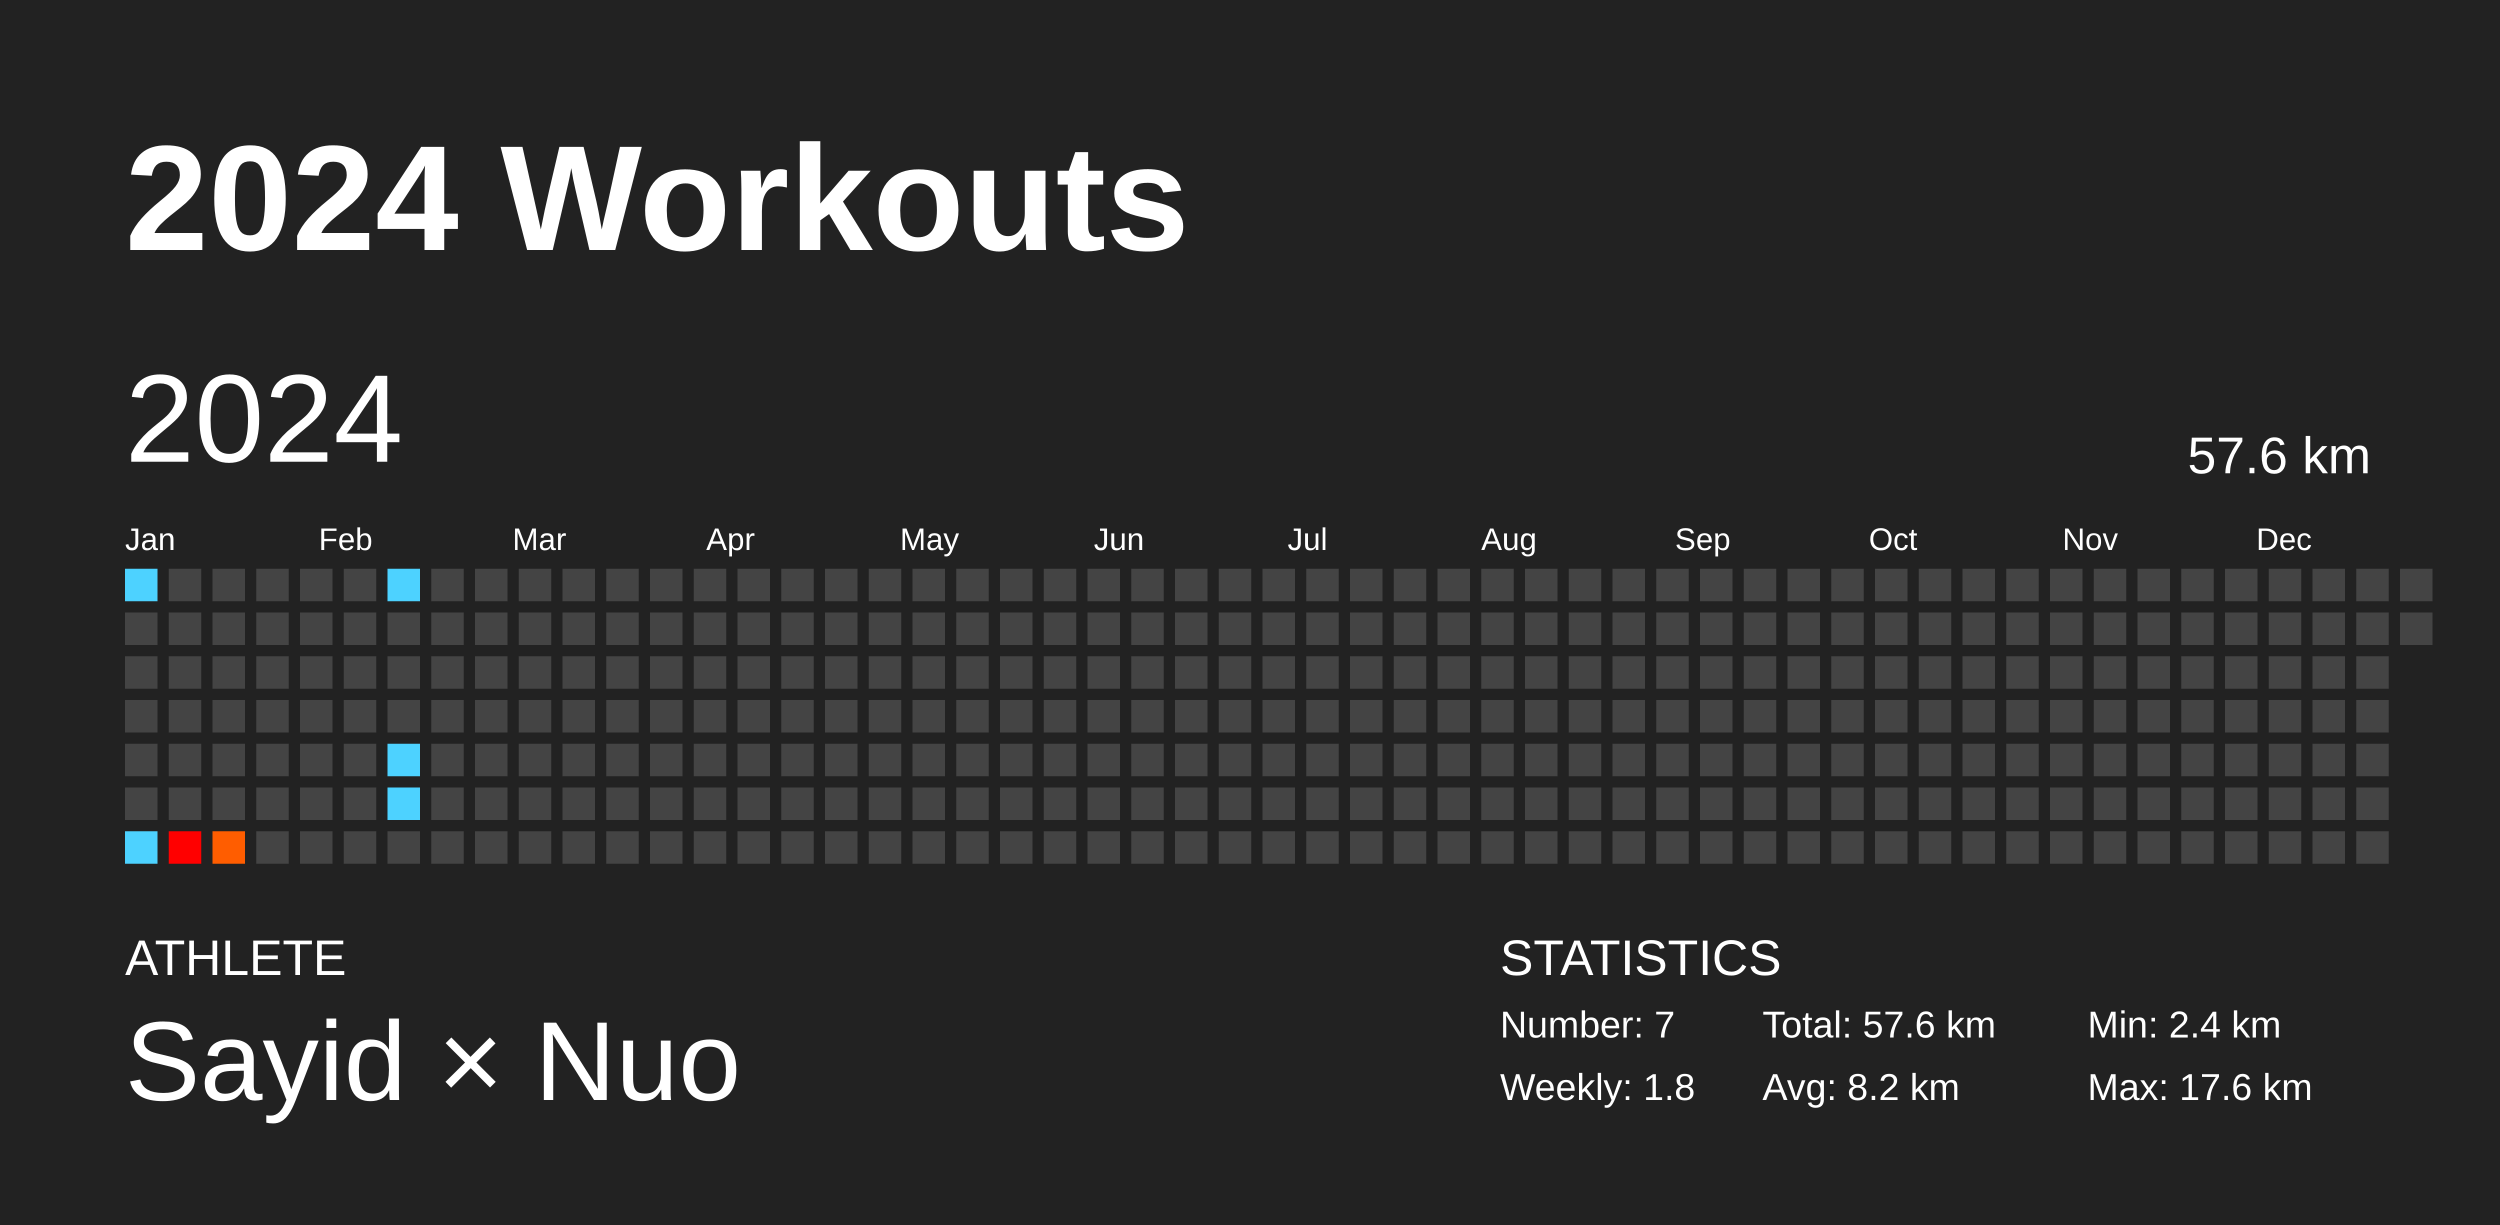
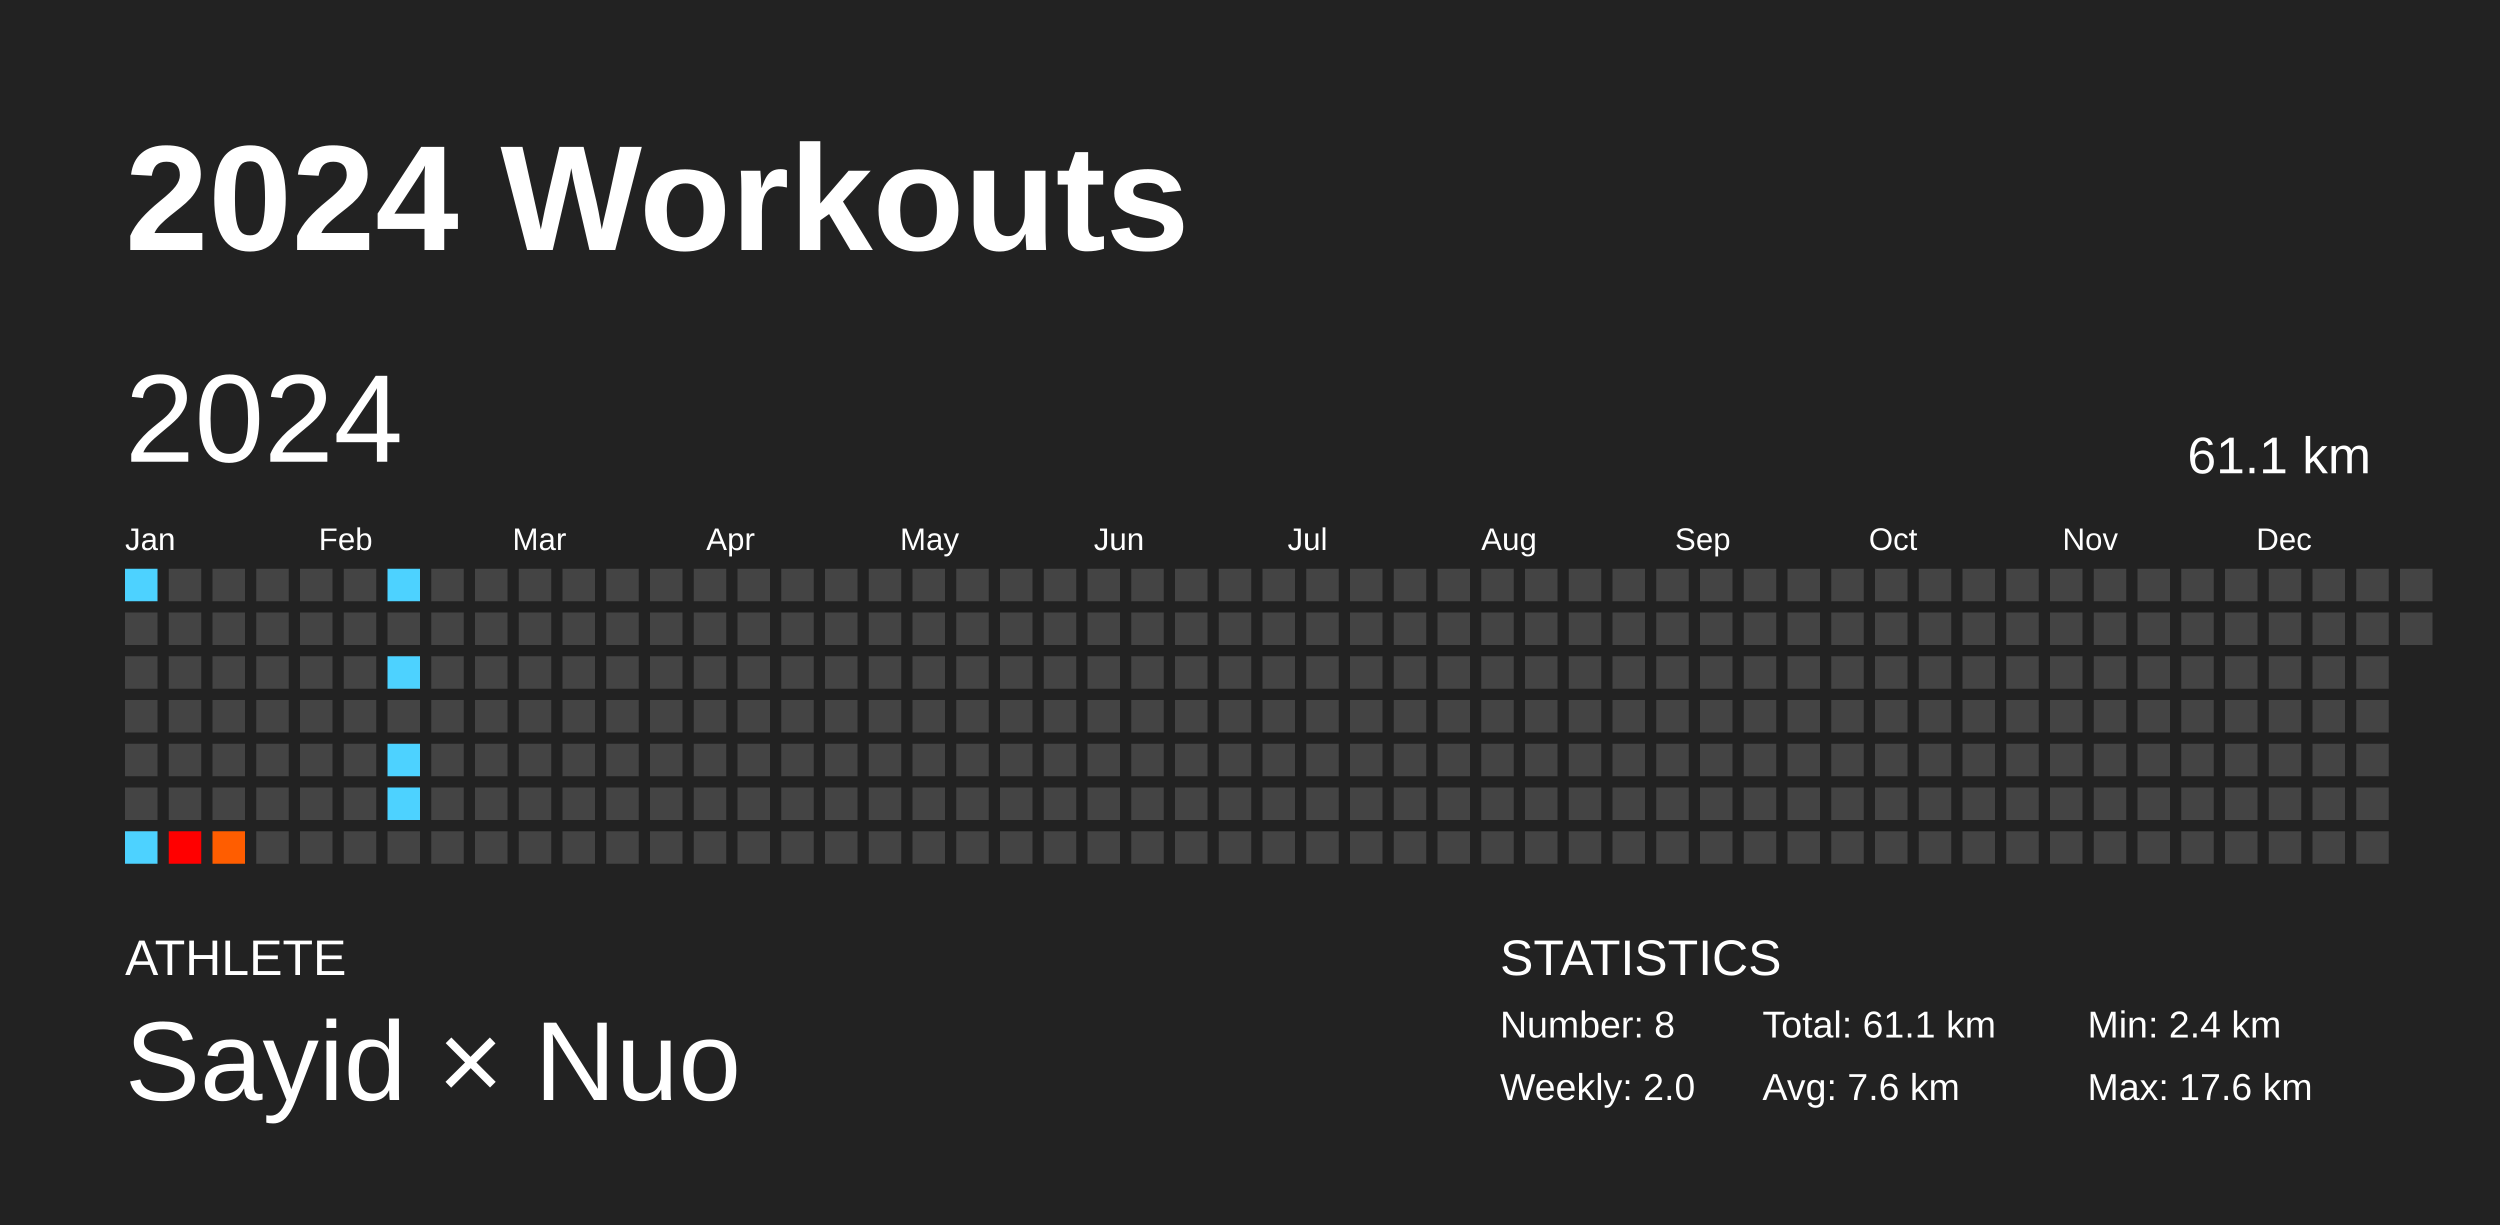
<svg xmlns="http://www.w3.org/2000/svg" baseProfile="full" height="98mm" version="1.1" viewBox="0,0,200,98" width="200mm">
  <defs />
  <rect fill="#222222" height="98" width="200" x="0" y="0" />
  <text fill="#FFFFFF" style="font-size:12px; font-family:Arial; font-weight:bold;" x="10" y="20">2024 Workouts</text>
  <text fill="#FFFFFF" style="font-size:4px; font-family:Arial" x="10" y="78">ATHLETE</text>
  <text fill="#FFFFFF" style="font-size:9px; font-family:Arial" x="10" y="88">Sayid × Nuo</text>
  <text fill="#FFFFFF" style="font-size:4px; font-family:Arial" x="120" y="78">STATISTICS</text>
-   <text fill="#FFFFFF" style="font-size:3px; font-family:Arial" x="120" y="83">Number: 7</text>
-   <text fill="#FFFFFF" style="font-size:3px; font-family:Arial" x="120" y="88">Weekly: 1.8</text>
-   <text fill="#FFFFFF" style="font-size:3px; font-family:Arial" x="141" y="83">Total: 57.6 km</text>
-   <text fill="#FFFFFF" style="font-size:3px; font-family:Arial" x="141" y="88">Avg: 8.2 km</text>
+   <text fill="#FFFFFF" style="font-size:3px; font-family:Arial" x="120" y="83">Number: 8</text>
+   <text fill="#FFFFFF" style="font-size:3px; font-family:Arial" x="120" y="88">Weekly: 2.0</text>
+   <text fill="#FFFFFF" style="font-size:3px; font-family:Arial" x="141" y="83">Total: 61.1 km</text>
+   <text fill="#FFFFFF" style="font-size:3px; font-family:Arial" x="141" y="88">Avg: 7.6 km</text>
  <text fill="#FFFFFF" style="font-size:3px; font-family:Arial" x="167" y="83">Min: 2.4 km</text>
  <text fill="#FFFFFF" style="font-size:3px; font-family:Arial" x="167" y="88">Max: 17.6 km</text>
  <text dominant-baseline="hanging" fill="#FFFFFF" style="font-size:10.0px; font-family:Arial;" x="10" y="30">2024</text>
-   <text dominant-baseline="hanging" fill="#FFFFFF" style="font-size:4.125px; font-family:Arial;" x="175" y="35">57.6 km</text>
+   <text dominant-baseline="hanging" fill="#FFFFFF" style="font-size:4.125px; font-family:Arial;" x="175" y="35">61.1 km</text>
  <text fill="#FFFFFF" style="font-size:2.5px; font-family:Arial" x="10.0" y="44">Jan</text>
  <text fill="#FFFFFF" style="font-size:2.5px; font-family:Arial" x="25.5" y="44">Feb</text>
  <text fill="#FFFFFF" style="font-size:2.5px; font-family:Arial" x="41.0" y="44">Mar</text>
  <text fill="#FFFFFF" style="font-size:2.5px; font-family:Arial" x="56.5" y="44">Apr</text>
  <text fill="#FFFFFF" style="font-size:2.5px; font-family:Arial" x="72.0" y="44">May</text>
  <text fill="#FFFFFF" style="font-size:2.5px; font-family:Arial" x="87.5" y="44">Jun</text>
  <text fill="#FFFFFF" style="font-size:2.5px; font-family:Arial" x="103.0" y="44">Jul</text>
  <text fill="#FFFFFF" style="font-size:2.5px; font-family:Arial" x="118.5" y="44">Aug</text>
  <text fill="#FFFFFF" style="font-size:2.5px; font-family:Arial" x="134.0" y="44">Sep</text>
  <text fill="#FFFFFF" style="font-size:2.5px; font-family:Arial" x="149.5" y="44">Oct</text>
  <text fill="#FFFFFF" style="font-size:2.5px; font-family:Arial" x="165.0" y="44">Nov</text>
  <text fill="#FFFFFF" style="font-size:2.5px; font-family:Arial" x="180.5" y="44">Dec</text>
  <rect fill="#4dd2ff" height="2.6" width="2.6" x="10.0" y="45.5" />
  <rect fill="#444444" height="2.6" width="2.6" x="10.0" y="49.0" />
  <rect fill="#444444" height="2.6" width="2.6" x="10.0" y="52.5" />
  <rect fill="#444444" height="2.6" width="2.6" x="10.0" y="56.0" />
  <rect fill="#444444" height="2.6" width="2.6" x="10.0" y="59.5" />
  <rect fill="#444444" height="2.6" width="2.6" x="10.0" y="63.0" />
  <rect fill="#4dd2ff" height="2.6" width="2.6" x="10.0" y="66.5" />
  <rect fill="#444444" height="2.6" width="2.6" x="13.5" y="45.5" />
  <rect fill="#444444" height="2.6" width="2.6" x="13.5" y="49.0" />
  <rect fill="#444444" height="2.6" width="2.6" x="13.5" y="52.5" />
  <rect fill="#444444" height="2.6" width="2.6" x="13.5" y="56.0" />
  <rect fill="#444444" height="2.6" width="2.6" x="13.5" y="59.5" />
  <rect fill="#444444" height="2.6" width="2.6" x="13.5" y="63.0" />
  <rect fill="#ff0000" height="2.6" width="2.6" x="13.5" y="66.5" />
  <rect fill="#444444" height="2.6" width="2.6" x="17.0" y="45.5" />
  <rect fill="#444444" height="2.6" width="2.6" x="17.0" y="49.0" />
  <rect fill="#444444" height="2.6" width="2.6" x="17.0" y="52.5" />
  <rect fill="#444444" height="2.6" width="2.6" x="17.0" y="56.0" />
  <rect fill="#444444" height="2.6" width="2.6" x="17.0" y="59.5" />
  <rect fill="#444444" height="2.6" width="2.6" x="17.0" y="63.0" />
  <rect fill="#ff5d00" height="2.6" width="2.6" x="17.0" y="66.5" />
  <rect fill="#444444" height="2.6" width="2.6" x="20.5" y="45.5" />
  <rect fill="#444444" height="2.6" width="2.6" x="20.5" y="49.0" />
  <rect fill="#444444" height="2.6" width="2.6" x="20.5" y="52.5" />
  <rect fill="#444444" height="2.6" width="2.6" x="20.5" y="56.0" />
  <rect fill="#444444" height="2.6" width="2.6" x="20.5" y="59.5" />
  <rect fill="#444444" height="2.6" width="2.6" x="20.5" y="63.0" />
  <rect fill="#444444" height="2.6" width="2.6" x="20.5" y="66.5" />
  <rect fill="#444444" height="2.6" width="2.6" x="24.0" y="45.5" />
  <rect fill="#444444" height="2.6" width="2.6" x="24.0" y="49.0" />
  <rect fill="#444444" height="2.6" width="2.6" x="24.0" y="52.5" />
  <rect fill="#444444" height="2.6" width="2.6" x="24.0" y="56.0" />
  <rect fill="#444444" height="2.6" width="2.6" x="24.0" y="59.5" />
  <rect fill="#444444" height="2.6" width="2.6" x="24.0" y="63.0" />
  <rect fill="#444444" height="2.6" width="2.6" x="24.0" y="66.5" />
  <rect fill="#444444" height="2.6" width="2.6" x="27.5" y="45.5" />
  <rect fill="#444444" height="2.6" width="2.6" x="27.5" y="49.0" />
  <rect fill="#444444" height="2.6" width="2.6" x="27.5" y="52.5" />
  <rect fill="#444444" height="2.6" width="2.6" x="27.5" y="56.0" />
  <rect fill="#444444" height="2.6" width="2.6" x="27.5" y="59.5" />
  <rect fill="#444444" height="2.6" width="2.6" x="27.5" y="63.0" />
  <rect fill="#444444" height="2.6" width="2.6" x="27.5" y="66.5" />
  <rect fill="#4dd2ff" height="2.6" width="2.6" x="31.0" y="45.5" />
  <rect fill="#444444" height="2.6" width="2.6" x="31.0" y="49.0" />
-   <rect fill="#444444" height="2.6" width="2.6" x="31.0" y="52.5" />
+   <rect fill="#4dd2ff" height="2.6" width="2.6" x="31.0" y="52.5" />
  <rect fill="#444444" height="2.6" width="2.6" x="31.0" y="56.0" />
  <rect fill="#4dd2ff" height="2.6" width="2.6" x="31.0" y="59.5" />
  <rect fill="#4dd2ff" height="2.6" width="2.6" x="31.0" y="63.0" />
  <rect fill="#444444" height="2.6" width="2.6" x="31.0" y="66.5" />
  <rect fill="#444444" height="2.6" width="2.6" x="34.5" y="45.5" />
  <rect fill="#444444" height="2.6" width="2.6" x="34.5" y="49.0" />
  <rect fill="#444444" height="2.6" width="2.6" x="34.5" y="52.5" />
  <rect fill="#444444" height="2.6" width="2.6" x="34.5" y="56.0" />
  <rect fill="#444444" height="2.6" width="2.6" x="34.5" y="59.5" />
  <rect fill="#444444" height="2.6" width="2.6" x="34.5" y="63.0" />
  <rect fill="#444444" height="2.6" width="2.6" x="34.5" y="66.5" />
  <rect fill="#444444" height="2.6" width="2.6" x="38.0" y="45.5" />
  <rect fill="#444444" height="2.6" width="2.6" x="38.0" y="49.0" />
  <rect fill="#444444" height="2.6" width="2.6" x="38.0" y="52.5" />
  <rect fill="#444444" height="2.6" width="2.6" x="38.0" y="56.0" />
  <rect fill="#444444" height="2.6" width="2.6" x="38.0" y="59.5" />
  <rect fill="#444444" height="2.6" width="2.6" x="38.0" y="63.0" />
  <rect fill="#444444" height="2.6" width="2.6" x="38.0" y="66.5" />
  <rect fill="#444444" height="2.6" width="2.6" x="41.5" y="45.5" />
  <rect fill="#444444" height="2.6" width="2.6" x="41.5" y="49.0" />
  <rect fill="#444444" height="2.6" width="2.6" x="41.5" y="52.5" />
  <rect fill="#444444" height="2.6" width="2.6" x="41.5" y="56.0" />
  <rect fill="#444444" height="2.6" width="2.6" x="41.5" y="59.5" />
  <rect fill="#444444" height="2.6" width="2.6" x="41.5" y="63.0" />
  <rect fill="#444444" height="2.6" width="2.6" x="41.5" y="66.5" />
  <rect fill="#444444" height="2.6" width="2.6" x="45.0" y="45.5" />
  <rect fill="#444444" height="2.6" width="2.6" x="45.0" y="49.0" />
  <rect fill="#444444" height="2.6" width="2.6" x="45.0" y="52.5" />
  <rect fill="#444444" height="2.6" width="2.6" x="45.0" y="56.0" />
  <rect fill="#444444" height="2.6" width="2.6" x="45.0" y="59.5" />
  <rect fill="#444444" height="2.6" width="2.6" x="45.0" y="63.0" />
  <rect fill="#444444" height="2.6" width="2.6" x="45.0" y="66.5" />
  <rect fill="#444444" height="2.6" width="2.6" x="48.5" y="45.5" />
  <rect fill="#444444" height="2.6" width="2.6" x="48.5" y="49.0" />
  <rect fill="#444444" height="2.6" width="2.6" x="48.5" y="52.5" />
  <rect fill="#444444" height="2.6" width="2.6" x="48.5" y="56.0" />
  <rect fill="#444444" height="2.6" width="2.6" x="48.5" y="59.5" />
  <rect fill="#444444" height="2.6" width="2.6" x="48.5" y="63.0" />
  <rect fill="#444444" height="2.6" width="2.6" x="48.5" y="66.5" />
  <rect fill="#444444" height="2.6" width="2.6" x="52.0" y="45.5" />
  <rect fill="#444444" height="2.6" width="2.6" x="52.0" y="49.0" />
  <rect fill="#444444" height="2.6" width="2.6" x="52.0" y="52.5" />
  <rect fill="#444444" height="2.6" width="2.6" x="52.0" y="56.0" />
  <rect fill="#444444" height="2.6" width="2.6" x="52.0" y="59.5" />
  <rect fill="#444444" height="2.6" width="2.6" x="52.0" y="63.0" />
  <rect fill="#444444" height="2.6" width="2.6" x="52.0" y="66.5" />
  <rect fill="#444444" height="2.6" width="2.6" x="55.5" y="45.5" />
  <rect fill="#444444" height="2.6" width="2.6" x="55.5" y="49.0" />
  <rect fill="#444444" height="2.6" width="2.6" x="55.5" y="52.5" />
  <rect fill="#444444" height="2.6" width="2.6" x="55.5" y="56.0" />
  <rect fill="#444444" height="2.6" width="2.6" x="55.5" y="59.5" />
  <rect fill="#444444" height="2.6" width="2.6" x="55.5" y="63.0" />
  <rect fill="#444444" height="2.6" width="2.6" x="55.5" y="66.5" />
  <rect fill="#444444" height="2.6" width="2.6" x="59.0" y="45.5" />
  <rect fill="#444444" height="2.6" width="2.6" x="59.0" y="49.0" />
  <rect fill="#444444" height="2.6" width="2.6" x="59.0" y="52.5" />
  <rect fill="#444444" height="2.6" width="2.6" x="59.0" y="56.0" />
  <rect fill="#444444" height="2.6" width="2.6" x="59.0" y="59.5" />
  <rect fill="#444444" height="2.6" width="2.6" x="59.0" y="63.0" />
  <rect fill="#444444" height="2.6" width="2.6" x="59.0" y="66.5" />
  <rect fill="#444444" height="2.6" width="2.6" x="62.5" y="45.5" />
  <rect fill="#444444" height="2.6" width="2.6" x="62.5" y="49.0" />
  <rect fill="#444444" height="2.6" width="2.6" x="62.5" y="52.5" />
  <rect fill="#444444" height="2.6" width="2.6" x="62.5" y="56.0" />
  <rect fill="#444444" height="2.6" width="2.6" x="62.5" y="59.5" />
  <rect fill="#444444" height="2.6" width="2.6" x="62.5" y="63.0" />
  <rect fill="#444444" height="2.6" width="2.6" x="62.5" y="66.5" />
  <rect fill="#444444" height="2.6" width="2.6" x="66.0" y="45.5" />
  <rect fill="#444444" height="2.6" width="2.6" x="66.0" y="49.0" />
  <rect fill="#444444" height="2.6" width="2.6" x="66.0" y="52.5" />
  <rect fill="#444444" height="2.6" width="2.6" x="66.0" y="56.0" />
  <rect fill="#444444" height="2.6" width="2.6" x="66.0" y="59.5" />
  <rect fill="#444444" height="2.6" width="2.6" x="66.0" y="63.0" />
  <rect fill="#444444" height="2.6" width="2.6" x="66.0" y="66.5" />
  <rect fill="#444444" height="2.6" width="2.6" x="69.5" y="45.5" />
  <rect fill="#444444" height="2.6" width="2.6" x="69.5" y="49.0" />
  <rect fill="#444444" height="2.6" width="2.6" x="69.5" y="52.5" />
  <rect fill="#444444" height="2.6" width="2.6" x="69.5" y="56.0" />
  <rect fill="#444444" height="2.6" width="2.6" x="69.5" y="59.5" />
  <rect fill="#444444" height="2.6" width="2.6" x="69.5" y="63.0" />
  <rect fill="#444444" height="2.6" width="2.6" x="69.5" y="66.5" />
  <rect fill="#444444" height="2.6" width="2.6" x="73.0" y="45.5" />
  <rect fill="#444444" height="2.6" width="2.6" x="73.0" y="49.0" />
  <rect fill="#444444" height="2.6" width="2.6" x="73.0" y="52.5" />
  <rect fill="#444444" height="2.6" width="2.6" x="73.0" y="56.0" />
  <rect fill="#444444" height="2.6" width="2.6" x="73.0" y="59.5" />
  <rect fill="#444444" height="2.6" width="2.6" x="73.0" y="63.0" />
  <rect fill="#444444" height="2.6" width="2.6" x="73.0" y="66.5" />
  <rect fill="#444444" height="2.6" width="2.6" x="76.5" y="45.5" />
  <rect fill="#444444" height="2.6" width="2.6" x="76.5" y="49.0" />
  <rect fill="#444444" height="2.6" width="2.6" x="76.5" y="52.5" />
  <rect fill="#444444" height="2.6" width="2.6" x="76.5" y="56.0" />
  <rect fill="#444444" height="2.6" width="2.6" x="76.5" y="59.5" />
  <rect fill="#444444" height="2.6" width="2.6" x="76.5" y="63.0" />
  <rect fill="#444444" height="2.6" width="2.6" x="76.5" y="66.5" />
  <rect fill="#444444" height="2.6" width="2.6" x="80.0" y="45.5" />
  <rect fill="#444444" height="2.6" width="2.6" x="80.0" y="49.0" />
  <rect fill="#444444" height="2.6" width="2.6" x="80.0" y="52.5" />
  <rect fill="#444444" height="2.6" width="2.6" x="80.0" y="56.0" />
  <rect fill="#444444" height="2.6" width="2.6" x="80.0" y="59.5" />
  <rect fill="#444444" height="2.6" width="2.6" x="80.0" y="63.0" />
  <rect fill="#444444" height="2.6" width="2.6" x="80.0" y="66.5" />
  <rect fill="#444444" height="2.6" width="2.6" x="83.5" y="45.5" />
  <rect fill="#444444" height="2.6" width="2.6" x="83.5" y="49.0" />
  <rect fill="#444444" height="2.6" width="2.6" x="83.5" y="52.5" />
  <rect fill="#444444" height="2.6" width="2.6" x="83.5" y="56.0" />
  <rect fill="#444444" height="2.6" width="2.6" x="83.5" y="59.5" />
  <rect fill="#444444" height="2.6" width="2.6" x="83.5" y="63.0" />
  <rect fill="#444444" height="2.6" width="2.6" x="83.5" y="66.5" />
  <rect fill="#444444" height="2.6" width="2.6" x="87.0" y="45.5" />
  <rect fill="#444444" height="2.6" width="2.6" x="87.0" y="49.0" />
  <rect fill="#444444" height="2.6" width="2.6" x="87.0" y="52.5" />
  <rect fill="#444444" height="2.6" width="2.6" x="87.0" y="56.0" />
  <rect fill="#444444" height="2.6" width="2.6" x="87.0" y="59.5" />
  <rect fill="#444444" height="2.6" width="2.6" x="87.0" y="63.0" />
  <rect fill="#444444" height="2.6" width="2.6" x="87.0" y="66.5" />
  <rect fill="#444444" height="2.6" width="2.6" x="90.5" y="45.5" />
  <rect fill="#444444" height="2.6" width="2.6" x="90.5" y="49.0" />
  <rect fill="#444444" height="2.6" width="2.6" x="90.5" y="52.5" />
  <rect fill="#444444" height="2.6" width="2.6" x="90.5" y="56.0" />
  <rect fill="#444444" height="2.6" width="2.6" x="90.5" y="59.5" />
  <rect fill="#444444" height="2.6" width="2.6" x="90.5" y="63.0" />
  <rect fill="#444444" height="2.6" width="2.6" x="90.5" y="66.5" />
  <rect fill="#444444" height="2.6" width="2.6" x="94.0" y="45.5" />
  <rect fill="#444444" height="2.6" width="2.6" x="94.0" y="49.0" />
  <rect fill="#444444" height="2.6" width="2.6" x="94.0" y="52.5" />
  <rect fill="#444444" height="2.6" width="2.6" x="94.0" y="56.0" />
  <rect fill="#444444" height="2.6" width="2.6" x="94.0" y="59.5" />
  <rect fill="#444444" height="2.6" width="2.6" x="94.0" y="63.0" />
  <rect fill="#444444" height="2.6" width="2.6" x="94.0" y="66.5" />
  <rect fill="#444444" height="2.6" width="2.6" x="97.5" y="45.5" />
  <rect fill="#444444" height="2.6" width="2.6" x="97.5" y="49.0" />
  <rect fill="#444444" height="2.6" width="2.6" x="97.5" y="52.5" />
  <rect fill="#444444" height="2.6" width="2.6" x="97.5" y="56.0" />
  <rect fill="#444444" height="2.6" width="2.6" x="97.5" y="59.5" />
  <rect fill="#444444" height="2.6" width="2.6" x="97.5" y="63.0" />
  <rect fill="#444444" height="2.6" width="2.6" x="97.5" y="66.5" />
  <rect fill="#444444" height="2.6" width="2.6" x="101.0" y="45.5" />
  <rect fill="#444444" height="2.6" width="2.6" x="101.0" y="49.0" />
  <rect fill="#444444" height="2.6" width="2.6" x="101.0" y="52.5" />
  <rect fill="#444444" height="2.6" width="2.6" x="101.0" y="56.0" />
  <rect fill="#444444" height="2.6" width="2.6" x="101.0" y="59.5" />
  <rect fill="#444444" height="2.6" width="2.6" x="101.0" y="63.0" />
  <rect fill="#444444" height="2.6" width="2.6" x="101.0" y="66.5" />
  <rect fill="#444444" height="2.6" width="2.6" x="104.5" y="45.5" />
  <rect fill="#444444" height="2.6" width="2.6" x="104.5" y="49.0" />
  <rect fill="#444444" height="2.6" width="2.6" x="104.5" y="52.5" />
  <rect fill="#444444" height="2.6" width="2.6" x="104.5" y="56.0" />
  <rect fill="#444444" height="2.6" width="2.6" x="104.5" y="59.5" />
  <rect fill="#444444" height="2.6" width="2.6" x="104.5" y="63.0" />
  <rect fill="#444444" height="2.6" width="2.6" x="104.5" y="66.5" />
  <rect fill="#444444" height="2.6" width="2.6" x="108.0" y="45.5" />
  <rect fill="#444444" height="2.6" width="2.6" x="108.0" y="49.0" />
  <rect fill="#444444" height="2.6" width="2.6" x="108.0" y="52.5" />
  <rect fill="#444444" height="2.6" width="2.6" x="108.0" y="56.0" />
  <rect fill="#444444" height="2.6" width="2.6" x="108.0" y="59.5" />
  <rect fill="#444444" height="2.6" width="2.6" x="108.0" y="63.0" />
  <rect fill="#444444" height="2.6" width="2.6" x="108.0" y="66.5" />
  <rect fill="#444444" height="2.6" width="2.6" x="111.5" y="45.5" />
  <rect fill="#444444" height="2.6" width="2.6" x="111.5" y="49.0" />
  <rect fill="#444444" height="2.6" width="2.6" x="111.5" y="52.5" />
  <rect fill="#444444" height="2.6" width="2.6" x="111.5" y="56.0" />
  <rect fill="#444444" height="2.6" width="2.6" x="111.5" y="59.5" />
  <rect fill="#444444" height="2.6" width="2.6" x="111.5" y="63.0" />
  <rect fill="#444444" height="2.6" width="2.6" x="111.5" y="66.5" />
  <rect fill="#444444" height="2.6" width="2.6" x="115.0" y="45.5" />
  <rect fill="#444444" height="2.6" width="2.6" x="115.0" y="49.0" />
  <rect fill="#444444" height="2.6" width="2.6" x="115.0" y="52.5" />
  <rect fill="#444444" height="2.6" width="2.6" x="115.0" y="56.0" />
  <rect fill="#444444" height="2.6" width="2.6" x="115.0" y="59.5" />
  <rect fill="#444444" height="2.6" width="2.6" x="115.0" y="63.0" />
  <rect fill="#444444" height="2.6" width="2.6" x="115.0" y="66.5" />
  <rect fill="#444444" height="2.6" width="2.6" x="118.5" y="45.5" />
  <rect fill="#444444" height="2.6" width="2.6" x="118.5" y="49.0" />
  <rect fill="#444444" height="2.6" width="2.6" x="118.5" y="52.5" />
  <rect fill="#444444" height="2.6" width="2.6" x="118.5" y="56.0" />
  <rect fill="#444444" height="2.6" width="2.6" x="118.5" y="59.5" />
  <rect fill="#444444" height="2.6" width="2.6" x="118.5" y="63.0" />
  <rect fill="#444444" height="2.6" width="2.6" x="118.5" y="66.5" />
  <rect fill="#444444" height="2.6" width="2.6" x="122.0" y="45.5" />
  <rect fill="#444444" height="2.6" width="2.6" x="122.0" y="49.0" />
  <rect fill="#444444" height="2.6" width="2.6" x="122.0" y="52.5" />
  <rect fill="#444444" height="2.6" width="2.6" x="122.0" y="56.0" />
  <rect fill="#444444" height="2.6" width="2.6" x="122.0" y="59.5" />
  <rect fill="#444444" height="2.6" width="2.6" x="122.0" y="63.0" />
  <rect fill="#444444" height="2.6" width="2.6" x="122.0" y="66.5" />
  <rect fill="#444444" height="2.6" width="2.6" x="125.5" y="45.5" />
  <rect fill="#444444" height="2.6" width="2.6" x="125.5" y="49.0" />
  <rect fill="#444444" height="2.6" width="2.6" x="125.5" y="52.5" />
  <rect fill="#444444" height="2.6" width="2.6" x="125.5" y="56.0" />
  <rect fill="#444444" height="2.6" width="2.6" x="125.5" y="59.5" />
  <rect fill="#444444" height="2.6" width="2.6" x="125.5" y="63.0" />
  <rect fill="#444444" height="2.6" width="2.6" x="125.5" y="66.5" />
  <rect fill="#444444" height="2.6" width="2.6" x="129.0" y="45.5" />
  <rect fill="#444444" height="2.6" width="2.6" x="129.0" y="49.0" />
  <rect fill="#444444" height="2.6" width="2.6" x="129.0" y="52.5" />
  <rect fill="#444444" height="2.6" width="2.6" x="129.0" y="56.0" />
  <rect fill="#444444" height="2.6" width="2.6" x="129.0" y="59.5" />
  <rect fill="#444444" height="2.6" width="2.6" x="129.0" y="63.0" />
  <rect fill="#444444" height="2.6" width="2.6" x="129.0" y="66.5" />
  <rect fill="#444444" height="2.6" width="2.6" x="132.5" y="45.5" />
  <rect fill="#444444" height="2.6" width="2.6" x="132.5" y="49.0" />
  <rect fill="#444444" height="2.6" width="2.6" x="132.5" y="52.5" />
  <rect fill="#444444" height="2.6" width="2.6" x="132.5" y="56.0" />
  <rect fill="#444444" height="2.6" width="2.6" x="132.5" y="59.5" />
  <rect fill="#444444" height="2.6" width="2.6" x="132.5" y="63.0" />
  <rect fill="#444444" height="2.6" width="2.6" x="132.5" y="66.5" />
  <rect fill="#444444" height="2.6" width="2.6" x="136.0" y="45.5" />
  <rect fill="#444444" height="2.6" width="2.6" x="136.0" y="49.0" />
  <rect fill="#444444" height="2.6" width="2.6" x="136.0" y="52.5" />
  <rect fill="#444444" height="2.6" width="2.6" x="136.0" y="56.0" />
  <rect fill="#444444" height="2.6" width="2.6" x="136.0" y="59.5" />
  <rect fill="#444444" height="2.6" width="2.6" x="136.0" y="63.0" />
  <rect fill="#444444" height="2.6" width="2.6" x="136.0" y="66.5" />
  <rect fill="#444444" height="2.6" width="2.6" x="139.5" y="45.5" />
  <rect fill="#444444" height="2.6" width="2.6" x="139.5" y="49.0" />
  <rect fill="#444444" height="2.6" width="2.6" x="139.5" y="52.5" />
  <rect fill="#444444" height="2.6" width="2.6" x="139.5" y="56.0" />
  <rect fill="#444444" height="2.6" width="2.6" x="139.5" y="59.5" />
  <rect fill="#444444" height="2.6" width="2.6" x="139.5" y="63.0" />
  <rect fill="#444444" height="2.6" width="2.6" x="139.5" y="66.5" />
  <rect fill="#444444" height="2.6" width="2.6" x="143.0" y="45.5" />
  <rect fill="#444444" height="2.6" width="2.6" x="143.0" y="49.0" />
  <rect fill="#444444" height="2.6" width="2.6" x="143.0" y="52.5" />
  <rect fill="#444444" height="2.6" width="2.6" x="143.0" y="56.0" />
  <rect fill="#444444" height="2.6" width="2.6" x="143.0" y="59.5" />
  <rect fill="#444444" height="2.6" width="2.6" x="143.0" y="63.0" />
  <rect fill="#444444" height="2.6" width="2.6" x="143.0" y="66.5" />
  <rect fill="#444444" height="2.6" width="2.6" x="146.5" y="45.5" />
  <rect fill="#444444" height="2.6" width="2.6" x="146.5" y="49.0" />
  <rect fill="#444444" height="2.6" width="2.6" x="146.5" y="52.5" />
  <rect fill="#444444" height="2.6" width="2.6" x="146.5" y="56.0" />
  <rect fill="#444444" height="2.6" width="2.6" x="146.5" y="59.5" />
  <rect fill="#444444" height="2.6" width="2.6" x="146.5" y="63.0" />
  <rect fill="#444444" height="2.6" width="2.6" x="146.5" y="66.5" />
  <rect fill="#444444" height="2.6" width="2.6" x="150.0" y="45.5" />
  <rect fill="#444444" height="2.6" width="2.6" x="150.0" y="49.0" />
  <rect fill="#444444" height="2.6" width="2.6" x="150.0" y="52.5" />
  <rect fill="#444444" height="2.6" width="2.6" x="150.0" y="56.0" />
  <rect fill="#444444" height="2.6" width="2.6" x="150.0" y="59.5" />
  <rect fill="#444444" height="2.6" width="2.6" x="150.0" y="63.0" />
  <rect fill="#444444" height="2.6" width="2.6" x="150.0" y="66.5" />
  <rect fill="#444444" height="2.6" width="2.6" x="153.5" y="45.5" />
  <rect fill="#444444" height="2.6" width="2.6" x="153.5" y="49.0" />
  <rect fill="#444444" height="2.6" width="2.6" x="153.5" y="52.5" />
  <rect fill="#444444" height="2.6" width="2.6" x="153.5" y="56.0" />
  <rect fill="#444444" height="2.6" width="2.6" x="153.5" y="59.5" />
  <rect fill="#444444" height="2.6" width="2.6" x="153.5" y="63.0" />
  <rect fill="#444444" height="2.6" width="2.6" x="153.5" y="66.5" />
  <rect fill="#444444" height="2.6" width="2.6" x="157.0" y="45.5" />
  <rect fill="#444444" height="2.6" width="2.6" x="157.0" y="49.0" />
  <rect fill="#444444" height="2.6" width="2.6" x="157.0" y="52.5" />
  <rect fill="#444444" height="2.6" width="2.6" x="157.0" y="56.0" />
  <rect fill="#444444" height="2.6" width="2.6" x="157.0" y="59.5" />
  <rect fill="#444444" height="2.6" width="2.6" x="157.0" y="63.0" />
  <rect fill="#444444" height="2.6" width="2.6" x="157.0" y="66.5" />
  <rect fill="#444444" height="2.6" width="2.6" x="160.5" y="45.5" />
  <rect fill="#444444" height="2.6" width="2.6" x="160.5" y="49.0" />
  <rect fill="#444444" height="2.6" width="2.6" x="160.5" y="52.5" />
  <rect fill="#444444" height="2.6" width="2.6" x="160.5" y="56.0" />
  <rect fill="#444444" height="2.6" width="2.6" x="160.5" y="59.5" />
  <rect fill="#444444" height="2.6" width="2.6" x="160.5" y="63.0" />
  <rect fill="#444444" height="2.6" width="2.6" x="160.5" y="66.5" />
  <rect fill="#444444" height="2.6" width="2.6" x="164.0" y="45.5" />
  <rect fill="#444444" height="2.6" width="2.6" x="164.0" y="49.0" />
  <rect fill="#444444" height="2.6" width="2.6" x="164.0" y="52.5" />
  <rect fill="#444444" height="2.6" width="2.6" x="164.0" y="56.0" />
  <rect fill="#444444" height="2.6" width="2.6" x="164.0" y="59.5" />
  <rect fill="#444444" height="2.6" width="2.6" x="164.0" y="63.0" />
  <rect fill="#444444" height="2.6" width="2.6" x="164.0" y="66.5" />
  <rect fill="#444444" height="2.6" width="2.6" x="167.5" y="45.5" />
  <rect fill="#444444" height="2.6" width="2.6" x="167.5" y="49.0" />
  <rect fill="#444444" height="2.6" width="2.6" x="167.5" y="52.5" />
  <rect fill="#444444" height="2.6" width="2.6" x="167.5" y="56.0" />
  <rect fill="#444444" height="2.6" width="2.6" x="167.5" y="59.5" />
  <rect fill="#444444" height="2.6" width="2.6" x="167.5" y="63.0" />
  <rect fill="#444444" height="2.6" width="2.6" x="167.5" y="66.5" />
  <rect fill="#444444" height="2.6" width="2.6" x="171.0" y="45.5" />
  <rect fill="#444444" height="2.6" width="2.6" x="171.0" y="49.0" />
  <rect fill="#444444" height="2.6" width="2.6" x="171.0" y="52.5" />
  <rect fill="#444444" height="2.6" width="2.6" x="171.0" y="56.0" />
  <rect fill="#444444" height="2.6" width="2.6" x="171.0" y="59.5" />
  <rect fill="#444444" height="2.6" width="2.6" x="171.0" y="63.0" />
  <rect fill="#444444" height="2.6" width="2.6" x="171.0" y="66.5" />
  <rect fill="#444444" height="2.6" width="2.6" x="174.5" y="45.5" />
  <rect fill="#444444" height="2.6" width="2.6" x="174.5" y="49.0" />
  <rect fill="#444444" height="2.6" width="2.6" x="174.5" y="52.5" />
  <rect fill="#444444" height="2.6" width="2.6" x="174.5" y="56.0" />
  <rect fill="#444444" height="2.6" width="2.6" x="174.5" y="59.5" />
  <rect fill="#444444" height="2.6" width="2.6" x="174.5" y="63.0" />
  <rect fill="#444444" height="2.6" width="2.6" x="174.5" y="66.5" />
  <rect fill="#444444" height="2.6" width="2.6" x="178.0" y="45.5" />
  <rect fill="#444444" height="2.6" width="2.6" x="178.0" y="49.0" />
  <rect fill="#444444" height="2.6" width="2.6" x="178.0" y="52.5" />
  <rect fill="#444444" height="2.6" width="2.6" x="178.0" y="56.0" />
  <rect fill="#444444" height="2.6" width="2.6" x="178.0" y="59.5" />
  <rect fill="#444444" height="2.6" width="2.6" x="178.0" y="63.0" />
  <rect fill="#444444" height="2.6" width="2.6" x="178.0" y="66.5" />
  <rect fill="#444444" height="2.6" width="2.6" x="181.5" y="45.5" />
  <rect fill="#444444" height="2.6" width="2.6" x="181.5" y="49.0" />
  <rect fill="#444444" height="2.6" width="2.6" x="181.5" y="52.5" />
  <rect fill="#444444" height="2.6" width="2.6" x="181.5" y="56.0" />
  <rect fill="#444444" height="2.6" width="2.6" x="181.5" y="59.5" />
  <rect fill="#444444" height="2.6" width="2.6" x="181.5" y="63.0" />
  <rect fill="#444444" height="2.6" width="2.6" x="181.5" y="66.5" />
  <rect fill="#444444" height="2.6" width="2.6" x="185.0" y="45.5" />
  <rect fill="#444444" height="2.6" width="2.6" x="185.0" y="49.0" />
  <rect fill="#444444" height="2.6" width="2.6" x="185.0" y="52.5" />
  <rect fill="#444444" height="2.6" width="2.6" x="185.0" y="56.0" />
  <rect fill="#444444" height="2.6" width="2.6" x="185.0" y="59.5" />
  <rect fill="#444444" height="2.6" width="2.6" x="185.0" y="63.0" />
  <rect fill="#444444" height="2.6" width="2.6" x="185.0" y="66.5" />
  <rect fill="#444444" height="2.6" width="2.6" x="188.5" y="45.5" />
  <rect fill="#444444" height="2.6" width="2.6" x="188.5" y="49.0" />
  <rect fill="#444444" height="2.6" width="2.6" x="188.5" y="52.5" />
  <rect fill="#444444" height="2.6" width="2.6" x="188.5" y="56.0" />
  <rect fill="#444444" height="2.6" width="2.6" x="188.5" y="59.5" />
  <rect fill="#444444" height="2.6" width="2.6" x="188.5" y="63.0" />
  <rect fill="#444444" height="2.6" width="2.6" x="188.5" y="66.5" />
  <rect fill="#444444" height="2.6" width="2.6" x="192.0" y="45.5" />
  <rect fill="#444444" height="2.6" width="2.6" x="192.0" y="49.0" />
</svg>
